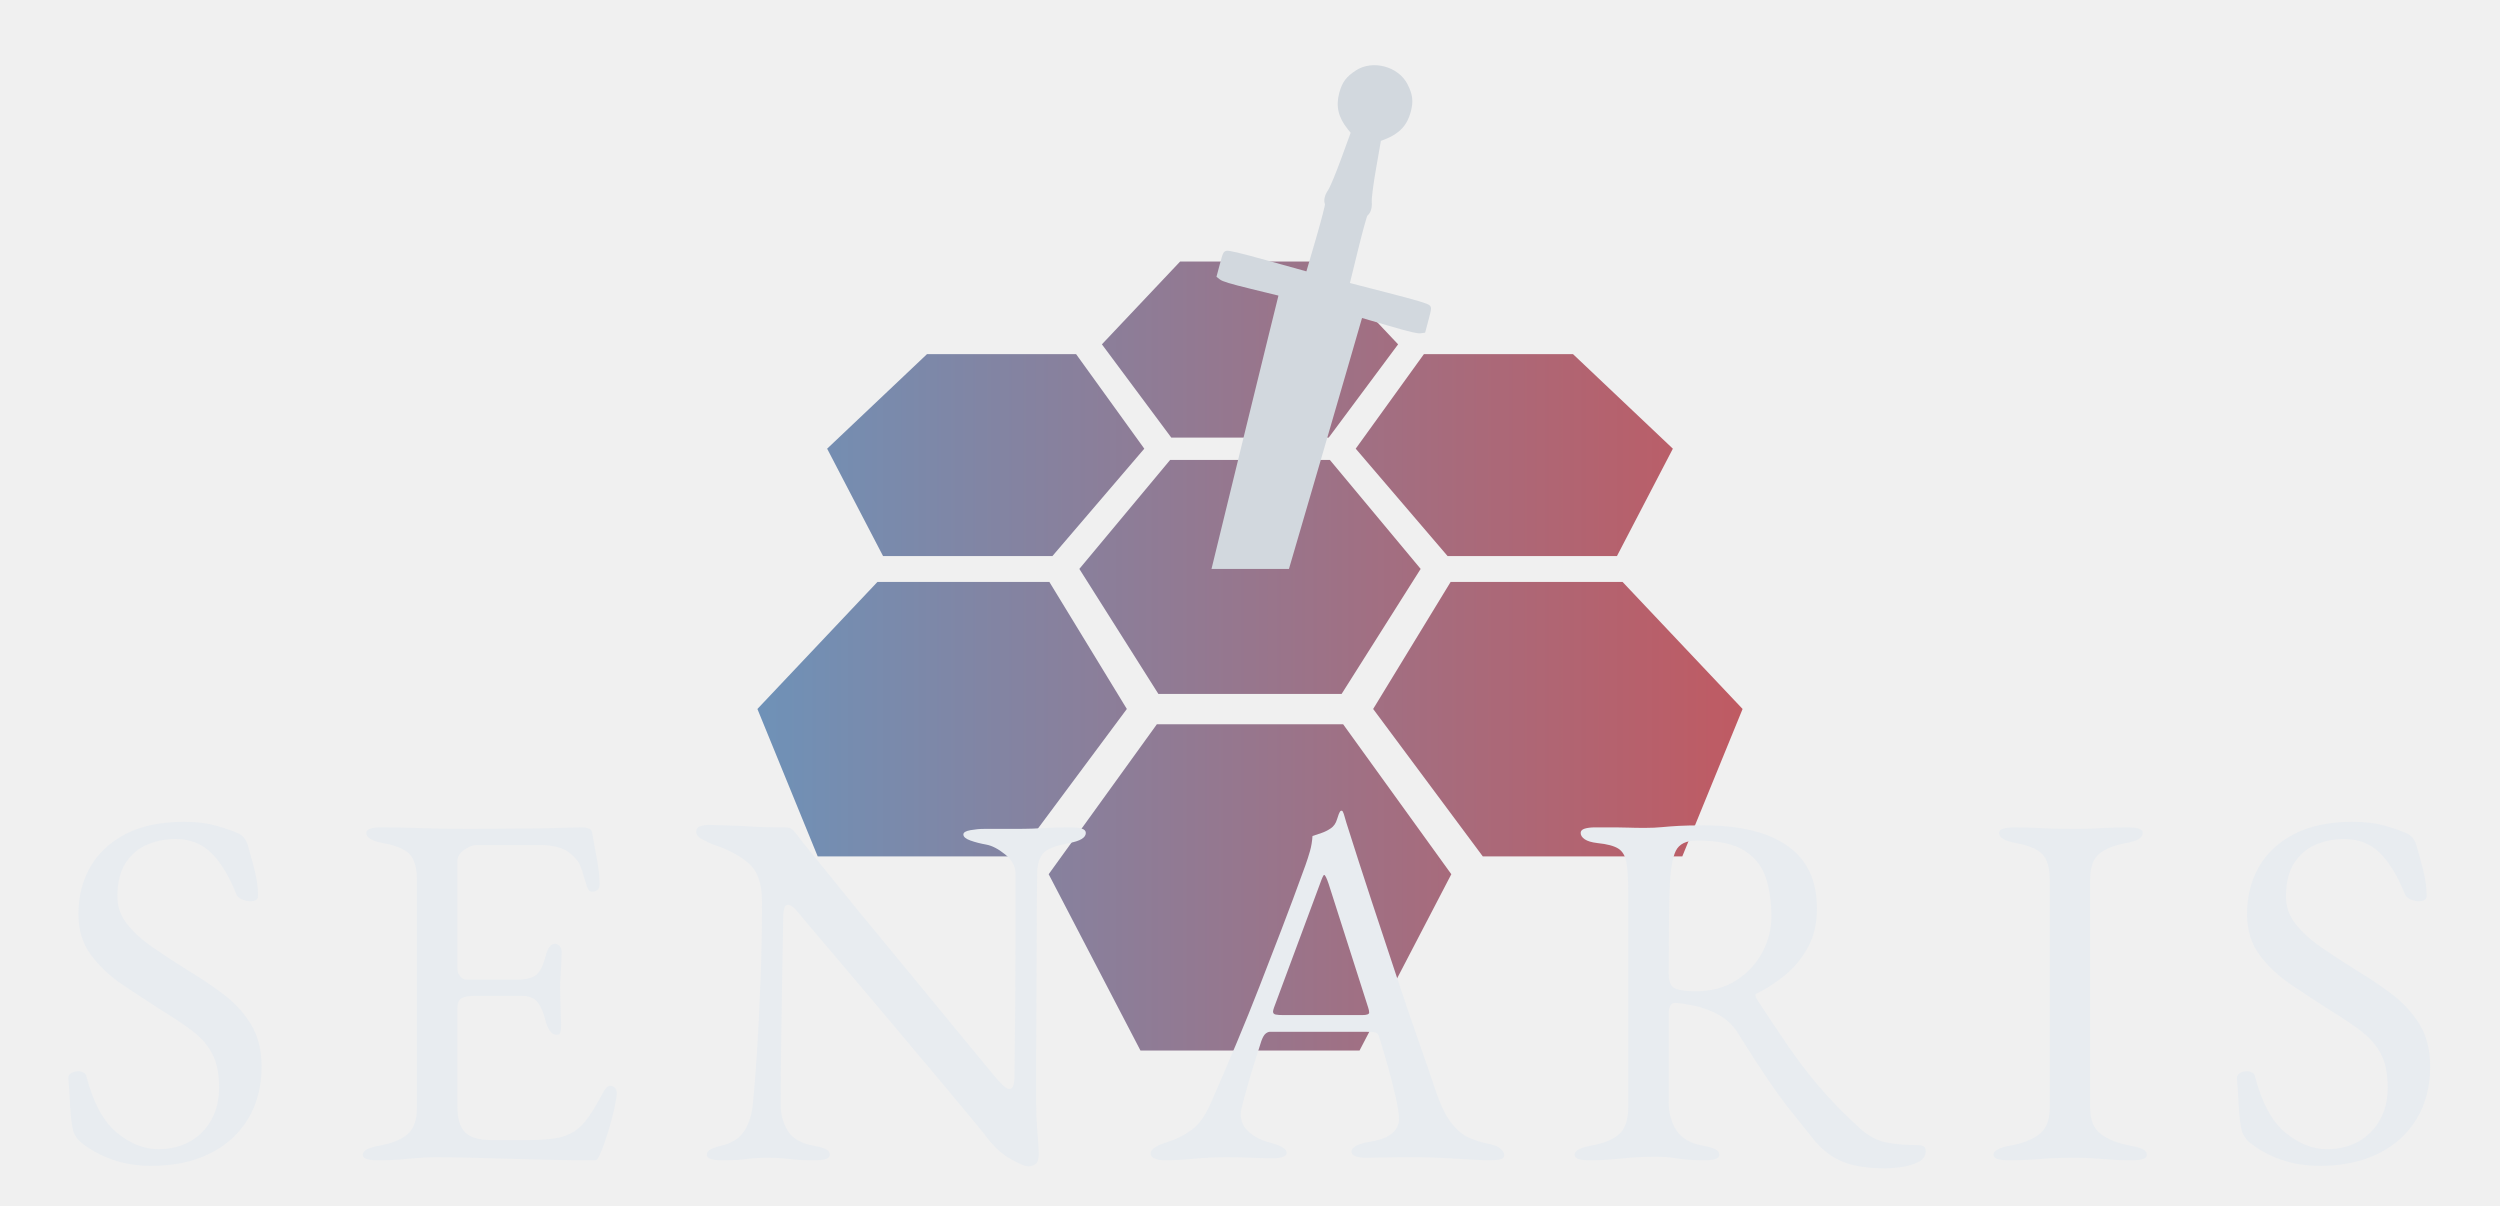
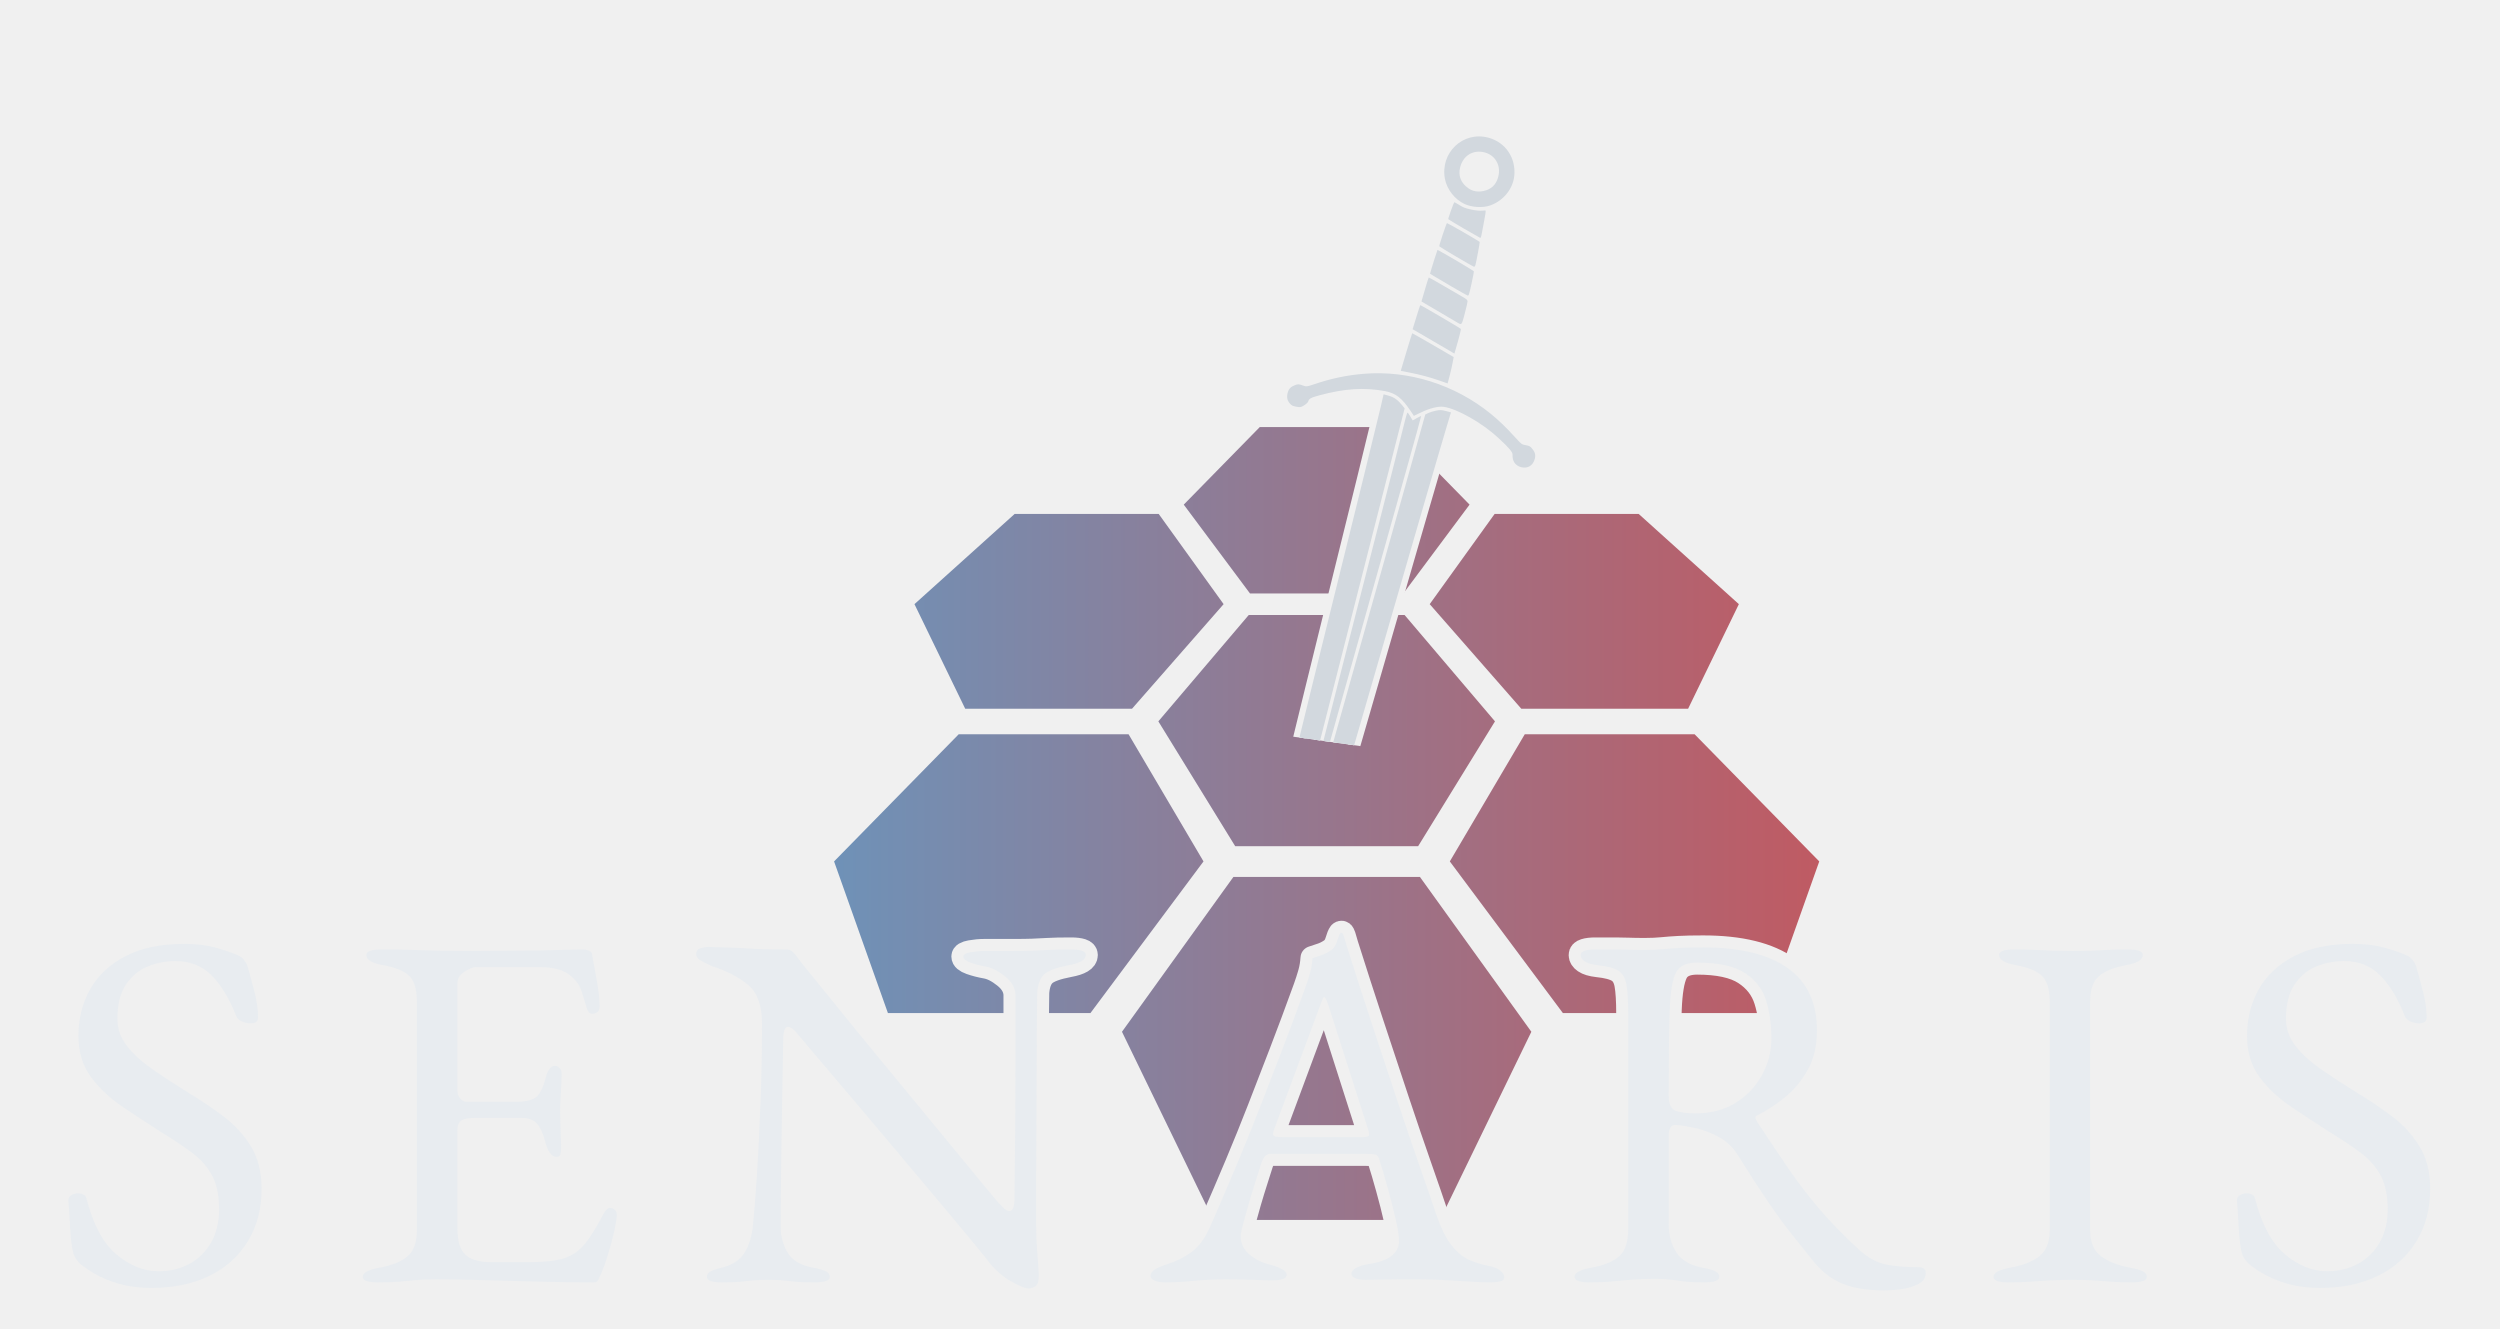
- <svg xmlns="http://www.w3.org/2000/svg" viewBox="-624.0 -284.0 1248.0 602.0" width="1248" height="602">
+ <svg xmlns="http://www.w3.org/2000/svg" viewBox="-624.0 -336.0 1248.0 662.8" width="1248" height="663">
  <clipPath id="ground">
-     <rect x="-624.0" y="-284.0" width="1248.0" height="284.0" />
+     <polygon points="-4000.0,-552.2 4000.0,572.2 4000.0,-4000.0 -4000.0,-4000.0" />
  </clipPath>
  <linearGradient id="sweep" gradientUnits="userSpaceOnUse" x1="-250.0" y1="0" x2="250.0" y2="0">
    <stop offset="0.00" stop-color="#6e92b8" />
    <stop offset="1.00" stop-color="#c05a62" />
  </linearGradient>
-   <g id="tiles">
-     <polygon points="100.50,152.41 54.67,240.44 -54.67,240.44 -100.50,152.41 -46.49,77.55 46.49,77.55" fill="url(#sweep)" />
-     <polygon points="245.90,69.92 215.81,143.50 116.20,143.50 61.48,69.92 100.15,6.51 185.99,6.51" fill="url(#sweep)" />
-     <polygon points="-61.48,69.92 -116.20,143.50 -215.81,143.50 -245.90,69.92 -185.99,6.51 -100.15,6.51" fill="url(#sweep)" />
-     <polygon points="85.19,0.00 45.73,62.42 -45.73,62.42 -85.19,0.00 -39.86,-54.41 39.86,-54.41" fill="url(#sweep)" />
-     <polygon points="211.09,-60.02 183.18,-6.41 98.64,-6.41 52.77,-60.02 86.82,-107.22 161.24,-107.22" fill="url(#sweep)" />
-     <polygon points="-52.77,-60.02 -98.64,-6.41 -183.18,-6.41 -211.09,-60.02 -161.24,-107.22 -86.82,-107.22" fill="url(#sweep)" />
-     <polygon points="73.93,-112.11 39.30,-65.56 -39.30,-65.56 -73.93,-112.11 -34.89,-153.44 34.89,-153.44" fill="url(#sweep)" />
+   <mask id="cut" maskUnits="userSpaceOnUse" x="-624.0" y="-336.0" width="1248.0" height="662.8">
+     <rect x="-624.0" y="-336.0" width="1248.0" height="662.8" fill="#fff" />
+     <g clip-path="url(#ground)">
+       <path d="M 123.31,998.72 C 123.10,998.02 121.75,994.04 120.32,989.89 C 114.62,973.35 108.82,946.13 105.95,922.51 C 104.45,910.17 104.20,902.62 102.35,815.06 C 101.92,794.76 101.25,763.83 100.85,746.35 C 100.46,728.86 99.49,683.79 98.71,646.20 C 97.92,608.61 97.09,570.94 96.86,562.50 C 96.63,554.06 95.95,521.00 95.36,489.04 C 93.54,390.50 91.46,289.68 91.00,277.60 L 90.56,266.08 L 95.54,266.09 C 100.97,266.10 105.30,267.70 110.79,271.74 L 113.76,273.93 L 114.65,346.94 C 115.14,387.10 115.86,444.46 116.25,474.42 C 116.64,504.37 117.44,567.85 118.03,615.50 C 118.62,663.14 119.29,715.11 119.51,730.99 C 121.13,847.69 121.42,861.38 122.54,874.27 C 124.16,892.87 124.38,892.92 126.01,875.00 C 127.41,859.46 128.05,822.40 130.47,616.23 C 131.45,532.40 132.43,453.62 132.64,441.15 C 132.86,428.69 133.38,386.09 133.80,346.49 L 134.57,274.49 L 136.91,272.45 C 138.20,271.33 141.20,269.44 143.57,268.25 C 147.12,266.47 148.81,266.08 152.97,266.08 L 158.05,266.08 L 157.62,280.15 C 157.37,287.89 157.00,302.94 156.79,313.60 C 156.57,324.25 156.07,347.61 155.67,365.50 C 155.28,383.39 154.13,439.64 153.13,490.50 C 151.19,589.19 150.46,624.46 148.76,700.29 C 148.17,726.63 147.18,772.35 146.56,801.90 C 144.57,897.57 144.16,910.31 142.62,922.53 C 139.22,949.64 132.52,979.77 126.26,996.16 C 124.72,1000.19 123.97,1000.85 123.31,998.72 Z M 124.07,820.18 C 123.78,815.55 123.21,781.01 122.80,743.42 C 122.39,705.83 121.73,651.55 121.33,622.81 C 120.58,568.65 119.69,493.41 118.44,379.02 C 118.04,342.43 117.52,304.52 117.27,294.77 C 117.03,285.02 117.09,277.05 117.41,277.05 C 117.74,277.05 119.41,278.43 121.13,280.12 L 124.27,283.20 L 127.54,279.99 C 129.34,278.22 130.95,276.92 131.11,277.09 C 131.26,277.27 131.12,299.78 130.80,327.12 C 130.47,354.46 129.84,407.09 129.41,444.08 C 128.97,481.07 128.30,536.33 127.92,566.89 C 127.54,597.44 126.86,653.53 126.42,691.52 C 125.07,806.93 124.65,829.63 124.07,820.18 Z M 5.04,297.98 C 1.89,295.79 0.48,292.72 0.55,288.21 C 0.61,284.44 2.10,281.98 5.92,279.35 C 8.03,277.90 9.04,277.69 12.54,278.00 C 16.63,278.35 16.78,278.30 23.51,273.82 C 37.86,264.28 51.26,257.49 66.76,251.91 C 107.87,237.12 154.67,239.12 195.54,257.41 C 204.82,261.56 213.53,266.39 224.42,273.40 C 231.95,278.26 232.16,278.34 236.11,278.00 C 239.48,277.70 240.53,277.92 242.62,279.36 C 246.53,282.04 247.97,284.47 248.02,288.48 C 248.10,295.26 243.82,299.71 237.23,299.71 C 231.55,299.71 227.51,296.28 226.27,290.42 C 225.71,287.76 221.65,284.91 208.78,278.11 C 189.88,268.13 162.88,261.08 149.84,262.72 C 144.59,263.37 137.30,267.41 129.93,273.75 L 124.26,278.62 L 119.70,274.63 C 108.50,264.85 101.54,261.95 91.13,262.73 C 70.92,264.26 52.45,270.49 30.87,283.06 C 23.33,287.45 21.93,288.80 21.93,291.65 C 21.93,292.49 20.66,294.55 19.11,296.21 C 16.52,298.98 15.93,299.26 11.98,299.52 C 8.30,299.76 7.29,299.54 5.04,297.98 Z M 101.25,220.99 C 101.55,210.61 101.89,202.00 102.02,201.86 C 102.14,201.72 112.26,204.33 124.49,207.66 L 146.73,213.71 L 147.19,219.61 C 147.45,222.86 147.65,228.74 147.66,232.69 L 147.66,239.86 L 139.80,239.27 C 129.84,238.51 119.59,238.51 109.02,239.26 L 100.73,239.85 L 101.25,220.99 Z M 127.19,204.96 C 116.54,202.03 106.37,199.26 104.60,198.81 L 101.39,197.98 L 101.82,185.91 C 102.05,179.26 102.36,173.71 102.50,173.57 C 102.85,173.22 145.70,184.98 146.40,185.63 C 146.71,185.91 146.88,191.58 146.77,198.22 L 146.56,210.29 L 127.19,204.96 Z M 139.99,180.12 C 137.98,179.55 128.76,177.00 119.52,174.46 L 102.70,169.83 L 102.97,157.83 C 103.11,151.23 103.34,145.72 103.47,145.57 C 103.61,145.43 110.56,147.20 118.93,149.50 C 127.29,151.81 136.66,154.34 139.74,155.14 C 144.19,156.29 145.42,156.90 145.76,158.15 C 145.99,159.02 146.18,164.57 146.19,170.50 C 146.20,182.69 146.64,182.00 139.99,180.12 Z M 127.56,148.44 C 119.12,146.12 110.32,143.67 108.00,143.00 L 103.80,141.77 L 103.80,137.95 C 103.81,135.86 104.02,130.42 104.28,125.88 L 104.76,117.62 L 107.02,118.12 C 113.19,119.47 143.59,127.96 144.04,128.45 C 144.33,128.76 144.78,134.37 145.05,140.90 C 145.52,152.06 145.47,152.77 144.23,152.71 C 143.50,152.68 136.00,150.75 127.56,148.44 Z M 123.71,119.18 C 113.96,116.47 105.78,114.06 105.53,113.81 C 105.04,113.32 106.38,90.75 106.93,90.19 C 107.26,89.87 141.68,99.04 142.24,99.60 C 142.54,99.90 144.00,118.34 144.00,121.89 C 144.01,123.70 143.70,124.25 142.73,124.18 C 142.02,124.13 133.47,121.88 123.71,119.18 Z M 124.12,91.10 C 115.00,88.61 107.35,86.40 107.14,86.18 C 106.75,85.80 108.08,69.31 108.53,68.85 C 108.66,68.73 111.13,69.34 114.03,70.23 C 118.42,71.56 120.48,71.76 126.35,71.46 C 130.61,71.24 134.65,70.59 136.54,69.81 C 138.27,69.11 139.85,68.70 140.05,68.90 C 140.26,69.11 140.73,73.51 141.10,78.68 C 141.48,83.85 141.93,89.81 142.11,91.92 C 142.34,94.59 142.17,95.74 141.58,95.69 C 141.10,95.66 133.25,93.59 124.12,91.10 Z M 118.42,67.91 C 108.29,66.15 98.38,58.65 93.92,49.37 C 82.77,26.14 98.84,0.00 124.27,-0.00 C 141.35,-0.00 155.13,11.91 157.98,29.13 C 160.06,41.74 154.03,55.21 142.88,62.89 C 136.64,67.18 126.35,69.30 118.42,67.91 Z M 132.85,51.15 C 139.82,47.67 143.18,42.22 143.24,34.30 C 143.34,22.46 134.43,13.90 122.92,14.77 C 112.27,15.57 105.26,23.38 105.26,34.44 C 105.26,43.09 109.79,49.30 118.34,52.35 C 122.99,54.02 127.93,53.61 132.85,51.15 Z" transform="translate(0,10.00) rotate(15.000) scale(0.516) translate(-124.270,-604.651)" fill="#000" stroke="#000" stroke-width="12.0" stroke-linejoin="round" />
+     </g>
+     <g transform="translate(-638.27,278.80) scale(0.25258,-0.25258)" fill="#000" stroke="#000" stroke-width="47.5" stroke-linejoin="round">
+       <path d="M204 -16Q162 -16 126.5 -3.5Q91 9 63 32Q59 36 55.5 41.0Q52 46 50 52Q45 72 43.5 104.0Q42 136 40 157Q40 164 46.0 167.5Q52 171 60 171Q65 171 70.0 168.5Q75 166 76 160Q96 83 135.5 50.0Q175 17 218 17Q253 17 280.0 32.0Q307 47 322.5 74.5Q338 102 338 139Q338 180 324.5 205.5Q311 231 286.0 250.0Q261 269 225 291Q186 316 148.0 341.5Q110 367 85.0 400.5Q60 434 60 482Q60 533 83.0 574.0Q106 615 152.5 639.5Q199 664 269 664Q305 664 331.5 656.5Q358 649 374 642Q382 639 387.5 632.0Q393 625 395 617Q401 596 408.0 569.0Q415 542 415 518Q415 507 400 507Q391 507 382.5 511.0Q374 515 372 521Q351 574 323.0 602.0Q295 630 252 630Q222 630 196.0 619.0Q170 608 153.5 583.0Q137 558 137 516Q137 486 156.5 461.5Q176 437 208.0 415.0Q240 393 277 370Q312 349 345.5 324.0Q379 299 400.5 264.5Q422 230 422 180Q422 121 395.0 76.5Q368 32 319.0 8.0Q270 -16 204 -16Z" transform="translate(0.0,0)" />
+       <path d="M66 -5Q53 -5 45.0 -2.5Q37 0 37 6Q37 18 70 24Q108 31 126.0 47.0Q144 63 144 99V549Q144 585 129.5 600.0Q115 615 77 622Q60 625 52.0 630.0Q44 635 44 642Q44 648 52.0 650.5Q60 653 73 653Q111 653 137.5 652.0Q164 651 189.5 650.5Q215 650 250 650Q283 650 319.5 650.5Q356 651 387 651Q421 652 444.5 652.5Q468 653 472 653Q477 653 483.0 651.0Q489 649 490 644Q495 616 500.0 588.5Q505 561 505 541Q505 532 500.5 529.0Q496 526 491 526Q486 526 484.0 528.5Q482 531 480 536Q475 553 470.0 568.5Q465 584 458 591Q444 607 427.0 612.5Q410 618 391 618H260Q252 618 238.0 609.0Q224 600 224 586V374Q224 365 229.5 358.5Q235 352 242 352H341Q370 352 381.0 362.5Q392 373 399 401Q405 423 417 423Q421 423 425.5 419.0Q430 415 430 407Q430 403 429.5 389.0Q429 375 428.0 360.0Q427 345 427 337Q427 327 427.5 310.5Q428 294 428.5 279.0Q429 264 429 260Q429 253 427.5 248.0Q426 243 420 243Q405 243 397 275Q391 298 381.0 309.0Q371 320 351 320H258Q241 320 232.5 315.5Q224 311 224 294V102Q224 64 240.0 49.5Q256 35 290 35H364Q396 35 417.5 38.5Q439 42 455 52Q471 63 483.5 81.0Q496 99 512 129Q515 135 519.0 139.0Q523 143 528 142Q533 141 536.0 137.5Q539 134 539 128Q539 119 534.0 96.5Q529 74 521.5 50.0Q514 26 508 12Q505 5 502.5 0.0Q500 -5 494 -5Q446 -5 405.0 -4.0Q364 -3 327.0 -2.0Q290 -1 254.5 0.0Q219 1 181 1Q159 1 143.0 -0.5Q127 -2 110.0 -3.5Q93 -5 66 -5Z" transform="translate(585.0,0)" />
+       <path d="M668 -17Q659 -17 632.5 -2.0Q606 13 582 46Q578 51 557.5 76.0Q537 101 505.5 138.5Q474 176 437.0 220.0Q400 264 363.0 308.0Q326 352 294.0 389.5Q262 427 240.5 452.5Q219 478 214 484Q207 493 202.0 496.5Q197 500 193 500Q188 500 186.0 492.5Q184 485 184 479Q183 430 182.0 366.0Q181 302 180.0 234.0Q179 166 179 104Q179 77 192.5 54.0Q206 31 243 24Q260 21 268.0 17.0Q276 13 276 6Q276 0 268.0 -2.5Q260 -5 247 -5Q220 -5 206.5 -3.5Q193 -2 182.5 -1.0Q172 0 153 0Q135 0 125.0 -1.0Q115 -2 102.0 -3.5Q89 -5 62 -5Q49 -5 41.0 -2.5Q33 0 33 6Q33 13 41.0 17.0Q49 21 66 25Q95 33 108.0 54.5Q121 76 124 107Q128 145 132.0 207.5Q136 270 139.0 347.5Q142 425 142 507Q142 560 114.5 583.0Q87 606 43 620Q39 622 25.5 628.5Q12 635 12 644Q12 653 21.0 655.5Q30 658 35 658Q64 657 82.0 656.5Q100 656 114.0 655.0Q128 654 145.0 653.5Q162 653 189 653Q198 653 203.0 648.0Q208 643 213 636Q217 630 239.5 602.5Q262 575 295.5 533.5Q329 492 369.0 443.5Q409 395 449.0 346.5Q489 298 523.0 256.5Q557 215 579.5 188.0Q602 161 606 156Q610 152 617.5 144.0Q625 136 631 136Q640 136 641 157Q641 171 641.5 210.5Q642 250 642.5 306.5Q643 363 643.0 429.0Q643 495 643 564Q642 584 622.0 600.0Q602 616 585 619Q568 622 554.0 627.0Q540 632 540 639Q540 645 554.0 647.5Q568 650 581 650Q591 650 600.5 650.0Q610 650 619.5 650.0Q629 650 638 650Q662 650 676.0 650.5Q690 651 706.5 652.0Q723 653 753 653Q766 653 774.0 650.5Q782 648 782 642Q782 628 749 622Q712 615 700.0 604.0Q688 593 686 568Q686 563 685.5 529.0Q685 495 685.0 443.0Q685 391 684.5 331.0Q684 271 684.0 211.5Q684 152 684 105Q684 81 685.5 61.5Q687 42 688.0 28.5Q689 15 689 8Q689 -8 682.5 -12.5Q676 -17 668 -17Z" transform="translate(1269.0,0)" />
+       <path d="M27 -5Q14 -5 6.0 -1.5Q-2 2 -2 8Q-2 15 6.5 20.5Q15 26 31 31Q57 39 79.0 55.0Q101 71 117 108Q145 172 168.5 228.0Q192 284 213.0 338.0Q234 392 256.5 450.5Q279 509 304 578Q309 592 313.0 606.0Q317 620 318 636Q327 639 336.0 642.0Q345 645 354 651Q363 657 366.5 669.0Q370 681 373 685Q374 686 375.5 686.0Q377 686 378 684Q380 680 381.5 674.0Q383 668 385 662Q409 586 435.0 507.0Q461 428 485.5 354.5Q510 281 530.5 222.5Q551 164 563 128Q577 88 593.0 68.0Q609 48 626.5 40.0Q644 32 664 28Q681 25 689.0 18.5Q697 12 697 5Q697 -1 689.0 -3.0Q681 -5 668 -5Q654 -5 630.0 -3.5Q606 -2 579.0 -0.5Q552 1 529 1Q510 1 490.0 1.0Q470 1 453.0 0.5Q436 0 424 0Q411 0 403.0 3.0Q395 6 395 12Q395 19 405.0 24.0Q415 29 428 31Q461 36 475.0 48.0Q489 60 489 76Q489 91 482.5 119.5Q476 148 467.0 180.5Q458 213 450 238Q448 246 442.5 247.5Q437 249 423 249H234Q230 249 225.5 245.5Q221 242 217 231Q214 221 207.0 199.5Q200 178 193.0 154.0Q186 130 181.0 111.0Q176 92 176 87Q176 65 193.0 50.5Q210 36 234 30Q267 21 267 10Q267 4 259.0 1.5Q251 -1 238 -1Q225 -1 200.0 0.0Q175 1 147 1Q114 1 83.0 -2.0Q52 -5 27 -5ZM261 282H416Q430 282 430 287Q430 289 429.5 291.5Q429 294 428 297L350 541Q344 559 341 559Q339 559 333 542L242 297Q240 291 240 289Q240 284 245.5 283.0Q251 282 261 282Z" transform="translate(2181.0,0)" />
+       <path d="M637 -21Q609 -21 584.0 -16.5Q559 -12 538.0 0.0Q517 12 499 33Q475 63 453.0 90.5Q431 118 406.5 154.0Q382 190 347 246Q332 271 304 285Q282 296 260.5 300.5Q239 305 225 306Q217 307 213.5 301.0Q210 295 210 286V110Q210 78 225.0 54.5Q240 31 277 24Q294 21 302.0 17.0Q310 13 310 6Q310 0 302.0 -2.5Q294 -5 281 -5Q254 -5 239.5 -3.0Q225 -1 213.5 0.5Q202 2 183 2Q158 2 138.5 0.5Q119 -1 99.5 -3.0Q80 -5 53 -5Q40 -5 32.0 -2.5Q24 0 24 6Q24 18 57 24Q95 31 112.5 47.0Q130 63 130 100V526Q130 564 126.5 583.5Q123 603 110.5 611.0Q98 619 69 622Q52 624 44.0 629.5Q36 635 36 642Q36 648 44.0 650.5Q52 653 65 653Q92 653 105.5 653.0Q119 653 131.0 652.5Q143 652 163 652Q182 652 197.0 653.5Q212 655 230.5 656.0Q249 657 278 657Q388 657 445.5 616.0Q503 575 503 493Q503 448 485.0 415.5Q467 383 440.0 361.0Q413 339 385 325Q381 324 381.5 320.5Q382 317 385 312Q416 265 444.5 223.0Q473 181 507.0 141.0Q541 101 588 58Q614 35 641.0 30.0Q668 25 703 25Q718 25 718 14Q718 -1 703.0 -8.5Q688 -16 669.0 -18.5Q650 -21 637 -21ZM263 329Q309 329 342.5 350.0Q376 371 394.5 405.0Q413 439 413 477Q413 518 402.5 552.0Q392 586 360.5 606.5Q329 627 266 627Q234 627 224.0 606.5Q214 586 212 534Q211 509 210.5 466.5Q210 424 210 364Q210 339 224.0 334.0Q238 329 263 329Z" transform="translate(2993.0,0)" />
+       <path d="M48 -5Q35 -5 27.0 -2.5Q19 0 19 6Q19 18 52 24Q90 31 110.0 47.0Q130 63 130 98V550Q130 585 115.5 600.0Q101 615 63 622Q30 628 30 642Q30 648 38.0 650.5Q46 653 59 653Q86 653 103.5 652.0Q121 651 137.0 650.5Q153 650 176 650Q198 650 212.0 650.5Q226 651 242.0 652.0Q258 653 285 653Q298 653 306.0 650.5Q314 648 314 642Q314 635 306.0 630.0Q298 625 281 622Q244 615 227.0 600.0Q210 585 210 550V98Q210 63 231.0 47.0Q252 31 289 24Q306 21 314.0 17.0Q322 13 322 6Q322 0 314.0 -2.5Q306 -5 293 -5Q266 -5 248.5 -3.5Q231 -2 215.0 -1.0Q199 0 176 0Q151 0 132.5 -1.0Q114 -2 94.5 -3.5Q75 -5 48 -5Z" transform="translate(3826.0,0)" />
+       <path d="M204 -16Q162 -16 126.5 -3.5Q91 9 63 32Q59 36 55.5 41.0Q52 46 50 52Q45 72 43.5 104.0Q42 136 40 157Q40 164 46.0 167.5Q52 171 60 171Q65 171 70.0 168.5Q75 166 76 160Q96 83 135.5 50.0Q175 17 218 17Q253 17 280.0 32.0Q307 47 322.5 74.5Q338 102 338 139Q338 180 324.5 205.5Q311 231 286.0 250.0Q261 269 225 291Q186 316 148.0 341.5Q110 367 85.0 400.5Q60 434 60 482Q60 533 83.0 574.0Q106 615 152.5 639.5Q199 664 269 664Q305 664 331.5 656.5Q358 649 374 642Q382 639 387.5 632.0Q393 625 395 617Q401 596 408.0 569.0Q415 542 415 518Q415 507 400 507Q391 507 382.5 511.0Q374 515 372 521Q351 574 323.0 602.0Q295 630 252 630Q222 630 196.0 619.0Q170 608 153.5 583.0Q137 558 137 516Q137 486 156.5 461.5Q176 437 208.0 415.0Q240 393 277 370Q312 349 345.5 324.0Q379 299 400.5 264.5Q422 230 422 180Q422 121 395.0 76.5Q368 32 319.0 8.0Q270 -16 204 -16Z" transform="translate(4286.0,0)" />
+     </g>
+   </mask>
+   <g id="emblem" transform="translate(38.27,24.00)">
+     <g id="tiles" mask="url(#cut)">
+       <polygon points="102.18,154.96 56.59,248.90 -56.59,248.90 -102.18,154.96 -46.56,77.67 46.56,77.67" fill="url(#sweep)" />
+       <polygon points="245.90,69.92 219.02,145.63 117.93,145.63 61.48,69.92 98.90,6.43 183.67,6.43" fill="url(#sweep)" />
+       <polygon points="-61.48,69.92 -117.93,145.63 -219.02,145.63 -245.90,69.92 -183.67,6.43 -98.90,6.43" fill="url(#sweep)" />
+       <polygon points="84.02,0.00 45.66,62.32 -45.66,62.32 -84.02,0.00 -38.90,-53.09 38.90,-53.09" fill="url(#sweep)" />
+       <polygon points="205.77,-58.51 180.44,-6.31 97.16,-6.31 51.44,-58.51 83.86,-103.56 155.74,-103.56" fill="url(#sweep)" />
+       <polygon points="-51.44,-58.51 -97.16,-6.31 -180.44,-6.31 -205.77,-58.51 -155.74,-103.56 -83.86,-103.56" fill="url(#sweep)" />
+       <polygon points="71.34,-108.19 38.27,-63.84 -38.27,-63.84 -71.34,-108.19 -33.40,-146.90 33.40,-146.90" fill="url(#sweep)" />
+     </g>
+     <g id="sword" clip-path="url(#ground)">
+       <path d="M 123.31,998.72 C 123.10,998.02 121.75,994.04 120.32,989.89 C 114.62,973.35 108.82,946.13 105.95,922.51 C 104.45,910.17 104.20,902.62 102.35,815.06 C 101.92,794.76 101.25,763.83 100.85,746.35 C 100.46,728.86 99.49,683.79 98.71,646.20 C 97.92,608.61 97.09,570.94 96.86,562.50 C 96.63,554.06 95.95,521.00 95.36,489.04 C 93.54,390.50 91.46,289.68 91.00,277.60 L 90.56,266.08 L 95.54,266.09 C 100.97,266.10 105.30,267.70 110.79,271.74 L 113.76,273.93 L 114.65,346.94 C 115.14,387.10 115.86,444.46 116.25,474.42 C 116.64,504.37 117.44,567.85 118.03,615.50 C 118.62,663.14 119.29,715.11 119.51,730.99 C 121.13,847.69 121.42,861.38 122.54,874.27 C 124.16,892.87 124.38,892.92 126.01,875.00 C 127.41,859.46 128.05,822.40 130.47,616.23 C 131.45,532.40 132.43,453.62 132.64,441.15 C 132.86,428.69 133.38,386.09 133.80,346.49 L 134.57,274.49 L 136.91,272.45 C 138.20,271.33 141.20,269.44 143.57,268.25 C 147.12,266.47 148.81,266.08 152.97,266.08 L 158.05,266.08 L 157.62,280.15 C 157.37,287.89 157.00,302.94 156.79,313.60 C 156.57,324.25 156.07,347.61 155.67,365.50 C 155.28,383.39 154.13,439.64 153.13,490.50 C 151.19,589.19 150.46,624.46 148.76,700.29 C 148.17,726.63 147.18,772.35 146.56,801.90 C 144.57,897.57 144.16,910.31 142.62,922.53 C 139.22,949.64 132.52,979.77 126.26,996.16 C 124.72,1000.19 123.97,1000.85 123.31,998.72 Z M 124.07,820.18 C 123.78,815.55 123.21,781.01 122.80,743.42 C 122.39,705.83 121.73,651.55 121.33,622.81 C 120.58,568.65 119.69,493.41 118.44,379.02 C 118.04,342.43 117.52,304.52 117.27,294.77 C 117.03,285.02 117.09,277.05 117.41,277.05 C 117.74,277.05 119.41,278.43 121.13,280.12 L 124.27,283.20 L 127.54,279.99 C 129.34,278.22 130.95,276.92 131.11,277.09 C 131.26,277.27 131.12,299.78 130.80,327.12 C 130.47,354.46 129.84,407.09 129.41,444.08 C 128.97,481.07 128.30,536.33 127.92,566.89 C 127.54,597.44 126.86,653.53 126.42,691.52 C 125.07,806.93 124.65,829.63 124.07,820.18 Z M 5.04,297.98 C 1.89,295.79 0.48,292.72 0.55,288.21 C 0.61,284.44 2.10,281.98 5.92,279.35 C 8.03,277.90 9.04,277.69 12.54,278.00 C 16.63,278.35 16.78,278.30 23.51,273.82 C 37.86,264.28 51.26,257.49 66.76,251.91 C 107.87,237.12 154.67,239.12 195.54,257.41 C 204.82,261.56 213.53,266.39 224.42,273.40 C 231.95,278.26 232.16,278.34 236.11,278.00 C 239.48,277.70 240.53,277.92 242.62,279.36 C 246.53,282.04 247.97,284.47 248.02,288.48 C 248.10,295.26 243.82,299.71 237.23,299.71 C 231.55,299.71 227.51,296.28 226.27,290.42 C 225.71,287.76 221.65,284.91 208.78,278.11 C 189.88,268.13 162.88,261.08 149.84,262.72 C 144.59,263.37 137.30,267.41 129.93,273.75 L 124.26,278.62 L 119.70,274.63 C 108.50,264.85 101.54,261.95 91.13,262.73 C 70.92,264.26 52.45,270.49 30.87,283.06 C 23.33,287.45 21.93,288.80 21.93,291.65 C 21.93,292.49 20.66,294.55 19.11,296.21 C 16.52,298.98 15.93,299.26 11.98,299.52 C 8.30,299.76 7.29,299.54 5.04,297.98 Z M 101.25,220.99 C 101.55,210.61 101.89,202.00 102.02,201.86 C 102.14,201.72 112.26,204.33 124.49,207.66 L 146.73,213.71 L 147.19,219.61 C 147.45,222.86 147.65,228.74 147.66,232.69 L 147.66,239.86 L 139.80,239.27 C 129.84,238.51 119.59,238.51 109.02,239.26 L 100.73,239.85 L 101.25,220.99 Z M 127.19,204.96 C 116.54,202.03 106.37,199.26 104.60,198.81 L 101.39,197.98 L 101.82,185.91 C 102.05,179.26 102.36,173.71 102.50,173.57 C 102.85,173.22 145.70,184.98 146.40,185.63 C 146.71,185.91 146.88,191.58 146.77,198.22 L 146.56,210.29 L 127.19,204.96 Z M 139.99,180.12 C 137.98,179.55 128.76,177.00 119.52,174.46 L 102.70,169.83 L 102.97,157.83 C 103.11,151.23 103.34,145.72 103.47,145.57 C 103.61,145.43 110.56,147.20 118.93,149.50 C 127.29,151.81 136.66,154.34 139.74,155.14 C 144.19,156.29 145.42,156.90 145.76,158.15 C 145.99,159.02 146.18,164.57 146.19,170.50 C 146.20,182.69 146.64,182.00 139.99,180.12 Z M 127.56,148.44 C 119.12,146.12 110.32,143.67 108.00,143.00 L 103.80,141.77 L 103.80,137.95 C 103.81,135.86 104.02,130.42 104.28,125.88 L 104.76,117.62 L 107.02,118.12 C 113.19,119.47 143.59,127.96 144.04,128.45 C 144.33,128.76 144.78,134.37 145.05,140.90 C 145.52,152.06 145.47,152.77 144.23,152.71 C 143.50,152.68 136.00,150.75 127.56,148.44 Z M 123.71,119.18 C 113.96,116.47 105.78,114.06 105.53,113.81 C 105.04,113.32 106.38,90.75 106.93,90.19 C 107.26,89.87 141.68,99.04 142.24,99.60 C 142.54,99.90 144.00,118.34 144.00,121.89 C 144.01,123.70 143.70,124.25 142.73,124.18 C 142.02,124.13 133.47,121.88 123.71,119.18 Z M 124.12,91.10 C 115.00,88.61 107.35,86.40 107.14,86.18 C 106.75,85.80 108.08,69.31 108.53,68.85 C 108.66,68.73 111.13,69.34 114.03,70.23 C 118.42,71.56 120.48,71.76 126.35,71.46 C 130.61,71.24 134.65,70.59 136.54,69.81 C 138.27,69.11 139.85,68.70 140.05,68.90 C 140.26,69.11 140.73,73.51 141.10,78.68 C 141.48,83.85 141.93,89.81 142.11,91.92 C 142.34,94.59 142.17,95.74 141.58,95.69 C 141.10,95.66 133.25,93.59 124.12,91.10 Z M 118.42,67.91 C 108.29,66.15 98.38,58.65 93.92,49.37 C 82.77,26.14 98.84,0.00 124.27,-0.00 C 141.35,-0.00 155.13,11.91 157.98,29.13 C 160.06,41.74 154.03,55.21 142.88,62.89 C 136.64,67.18 126.35,69.30 118.42,67.91 Z M 132.85,51.15 C 139.82,47.67 143.18,42.22 143.24,34.30 C 143.34,22.46 134.43,13.90 122.92,14.77 C 112.27,15.57 105.26,23.38 105.26,34.44 C 105.26,43.09 109.79,49.30 118.34,52.35 C 122.99,54.02 127.93,53.61 132.85,51.15 Z" transform="translate(0,10.00) rotate(15.000) scale(0.516) translate(-124.270,-604.651)" fill="#d2d8de" />
+     </g>
  </g>
-   <g id="sword" clip-path="url(#ground)">
-     <path d="M 116.21,992.14 C 105.20,978.20 94.34,952.74 90.75,932.46 C 89.36,924.59 87.76,872.46 85.35,756.80 C 84.89,734.78 83.52,673.26 82.30,620.09 C 79.27,487.28 77.31,398.08 76.14,339.30 L 75.15,289.62 L 42.24,290.35 C 17.28,290.90 8.21,290.61 4.67,289.12 L 0.00,287.15 L -0.00,272.03 C -0.00,257.90 0.22,256.78 3.40,255.04 C 5.93,253.66 18.59,253.29 53.02,253.61 L 99.23,254.04 L 100.09,214.25 C 100.56,192.37 100.42,173.79 99.77,172.96 C 97.06,169.46 96.77,162.95 99.04,156.78 C 100.41,153.05 102.65,136.53 104.32,117.82 L 107.21,85.35 L 103.08,82.33 C 88.68,71.80 82.38,60.05 82.44,43.81 C 82.49,31.05 85.41,23.76 94.49,13.71 C 109.94,-3.40 140.81,-3.40 156.27,13.71 C 165.35,23.76 168.27,31.05 168.31,43.81 C 168.37,60.05 162.08,71.80 147.68,82.33 L 143.54,85.35 L 146.44,117.82 C 148.10,136.53 150.34,153.05 151.72,156.78 C 153.99,162.95 153.69,169.46 150.98,172.96 C 150.34,173.79 150.20,192.37 150.67,214.25 L 151.52,254.04 L 197.74,253.61 C 232.17,253.29 244.82,253.66 247.36,255.04 C 250.53,256.78 250.76,257.90 250.76,272.03 L 250.76,287.15 L 246.09,289.12 C 242.54,290.61 233.48,290.90 208.51,290.35 L 175.61,289.62 L 174.62,339.30 C 173.45,398.08 171.49,487.28 168.45,620.09 C 167.24,673.26 165.87,734.78 165.41,756.80 C 163.00,872.46 161.39,924.59 160.00,932.46 C 155.15,959.92 134.61,1000.00 125.38,1000.00 C 123.62,1000.00 119.91,996.81 116.21,992.14 Z" transform="rotate(15.000) scale(0.43) translate(-125.380,-604.651)" fill="#d2d8de" />
-   </g>
-   <g id="wordmark" transform="translate(-600.00,293.96) scale(0.25258,-0.25258)" fill="#e8ecf0">
+   <g id="wordmark" transform="translate(-600.00,302.80) scale(0.25258,-0.25258)" fill="#e8ecf0">
    <path d="M204 -16Q162 -16 126.5 -3.5Q91 9 63 32Q59 36 55.5 41.0Q52 46 50 52Q45 72 43.5 104.0Q42 136 40 157Q40 164 46.0 167.5Q52 171 60 171Q65 171 70.0 168.5Q75 166 76 160Q96 83 135.5 50.0Q175 17 218 17Q253 17 280.0 32.0Q307 47 322.5 74.5Q338 102 338 139Q338 180 324.5 205.5Q311 231 286.0 250.0Q261 269 225 291Q186 316 148.0 341.5Q110 367 85.0 400.5Q60 434 60 482Q60 533 83.0 574.0Q106 615 152.5 639.5Q199 664 269 664Q305 664 331.5 656.5Q358 649 374 642Q382 639 387.5 632.0Q393 625 395 617Q401 596 408.0 569.0Q415 542 415 518Q415 507 400 507Q391 507 382.5 511.0Q374 515 372 521Q351 574 323.0 602.0Q295 630 252 630Q222 630 196.0 619.0Q170 608 153.5 583.0Q137 558 137 516Q137 486 156.5 461.5Q176 437 208.0 415.0Q240 393 277 370Q312 349 345.5 324.0Q379 299 400.5 264.5Q422 230 422 180Q422 121 395.0 76.5Q368 32 319.0 8.0Q270 -16 204 -16Z" transform="translate(0.0,0)" />
    <path d="M66 -5Q53 -5 45.0 -2.5Q37 0 37 6Q37 18 70 24Q108 31 126.0 47.0Q144 63 144 99V549Q144 585 129.5 600.0Q115 615 77 622Q60 625 52.0 630.0Q44 635 44 642Q44 648 52.0 650.5Q60 653 73 653Q111 653 137.5 652.0Q164 651 189.5 650.5Q215 650 250 650Q283 650 319.5 650.5Q356 651 387 651Q421 652 444.5 652.5Q468 653 472 653Q477 653 483.0 651.0Q489 649 490 644Q495 616 500.0 588.5Q505 561 505 541Q505 532 500.5 529.0Q496 526 491 526Q486 526 484.0 528.5Q482 531 480 536Q475 553 470.0 568.5Q465 584 458 591Q444 607 427.0 612.5Q410 618 391 618H260Q252 618 238.0 609.0Q224 600 224 586V374Q224 365 229.5 358.5Q235 352 242 352H341Q370 352 381.0 362.5Q392 373 399 401Q405 423 417 423Q421 423 425.5 419.0Q430 415 430 407Q430 403 429.5 389.0Q429 375 428.0 360.0Q427 345 427 337Q427 327 427.5 310.5Q428 294 428.5 279.0Q429 264 429 260Q429 253 427.5 248.0Q426 243 420 243Q405 243 397 275Q391 298 381.0 309.0Q371 320 351 320H258Q241 320 232.5 315.5Q224 311 224 294V102Q224 64 240.0 49.5Q256 35 290 35H364Q396 35 417.5 38.5Q439 42 455 52Q471 63 483.5 81.0Q496 99 512 129Q515 135 519.0 139.0Q523 143 528 142Q533 141 536.0 137.5Q539 134 539 128Q539 119 534.0 96.5Q529 74 521.5 50.0Q514 26 508 12Q505 5 502.5 0.0Q500 -5 494 -5Q446 -5 405.0 -4.0Q364 -3 327.0 -2.0Q290 -1 254.5 0.0Q219 1 181 1Q159 1 143.0 -0.5Q127 -2 110.0 -3.5Q93 -5 66 -5Z" transform="translate(585.0,0)" />
    <path d="M668 -17Q659 -17 632.5 -2.0Q606 13 582 46Q578 51 557.5 76.0Q537 101 505.5 138.5Q474 176 437.0 220.0Q400 264 363.0 308.0Q326 352 294.0 389.5Q262 427 240.5 452.5Q219 478 214 484Q207 493 202.0 496.5Q197 500 193 500Q188 500 186.0 492.5Q184 485 184 479Q183 430 182.0 366.0Q181 302 180.0 234.0Q179 166 179 104Q179 77 192.5 54.0Q206 31 243 24Q260 21 268.0 17.0Q276 13 276 6Q276 0 268.0 -2.5Q260 -5 247 -5Q220 -5 206.5 -3.5Q193 -2 182.5 -1.0Q172 0 153 0Q135 0 125.0 -1.0Q115 -2 102.0 -3.5Q89 -5 62 -5Q49 -5 41.0 -2.5Q33 0 33 6Q33 13 41.0 17.0Q49 21 66 25Q95 33 108.0 54.5Q121 76 124 107Q128 145 132.0 207.5Q136 270 139.0 347.5Q142 425 142 507Q142 560 114.5 583.0Q87 606 43 620Q39 622 25.5 628.5Q12 635 12 644Q12 653 21.0 655.5Q30 658 35 658Q64 657 82.0 656.5Q100 656 114.0 655.0Q128 654 145.0 653.5Q162 653 189 653Q198 653 203.0 648.0Q208 643 213 636Q217 630 239.5 602.5Q262 575 295.5 533.5Q329 492 369.0 443.5Q409 395 449.0 346.5Q489 298 523.0 256.5Q557 215 579.5 188.0Q602 161 606 156Q610 152 617.5 144.0Q625 136 631 136Q640 136 641 157Q641 171 641.5 210.5Q642 250 642.5 306.5Q643 363 643.0 429.0Q643 495 643 564Q642 584 622.0 600.0Q602 616 585 619Q568 622 554.0 627.0Q540 632 540 639Q540 645 554.0 647.5Q568 650 581 650Q591 650 600.5 650.0Q610 650 619.5 650.0Q629 650 638 650Q662 650 676.0 650.5Q690 651 706.5 652.0Q723 653 753 653Q766 653 774.0 650.5Q782 648 782 642Q782 628 749 622Q712 615 700.0 604.0Q688 593 686 568Q686 563 685.5 529.0Q685 495 685.0 443.0Q685 391 684.5 331.0Q684 271 684.0 211.5Q684 152 684 105Q684 81 685.5 61.5Q687 42 688.0 28.5Q689 15 689 8Q689 -8 682.5 -12.5Q676 -17 668 -17Z" transform="translate(1269.0,0)" />
    <path d="M27 -5Q14 -5 6.0 -1.5Q-2 2 -2 8Q-2 15 6.5 20.5Q15 26 31 31Q57 39 79.0 55.0Q101 71 117 108Q145 172 168.5 228.0Q192 284 213.0 338.0Q234 392 256.5 450.5Q279 509 304 578Q309 592 313.0 606.0Q317 620 318 636Q327 639 336.0 642.0Q345 645 354 651Q363 657 366.5 669.0Q370 681 373 685Q374 686 375.5 686.0Q377 686 378 684Q380 680 381.5 674.0Q383 668 385 662Q409 586 435.0 507.0Q461 428 485.5 354.5Q510 281 530.5 222.5Q551 164 563 128Q577 88 593.0 68.0Q609 48 626.5 40.0Q644 32 664 28Q681 25 689.0 18.5Q697 12 697 5Q697 -1 689.0 -3.0Q681 -5 668 -5Q654 -5 630.0 -3.5Q606 -2 579.0 -0.5Q552 1 529 1Q510 1 490.0 1.0Q470 1 453.0 0.5Q436 0 424 0Q411 0 403.0 3.0Q395 6 395 12Q395 19 405.0 24.0Q415 29 428 31Q461 36 475.0 48.0Q489 60 489 76Q489 91 482.5 119.5Q476 148 467.0 180.5Q458 213 450 238Q448 246 442.5 247.5Q437 249 423 249H234Q230 249 225.5 245.5Q221 242 217 231Q214 221 207.0 199.5Q200 178 193.0 154.0Q186 130 181.0 111.0Q176 92 176 87Q176 65 193.0 50.5Q210 36 234 30Q267 21 267 10Q267 4 259.0 1.5Q251 -1 238 -1Q225 -1 200.0 0.0Q175 1 147 1Q114 1 83.0 -2.0Q52 -5 27 -5ZM261 282H416Q430 282 430 287Q430 289 429.5 291.5Q429 294 428 297L350 541Q344 559 341 559Q339 559 333 542L242 297Q240 291 240 289Q240 284 245.5 283.0Q251 282 261 282Z" transform="translate(2181.0,0)" />
    <path d="M637 -21Q609 -21 584.0 -16.5Q559 -12 538.0 0.0Q517 12 499 33Q475 63 453.0 90.5Q431 118 406.5 154.0Q382 190 347 246Q332 271 304 285Q282 296 260.5 300.5Q239 305 225 306Q217 307 213.5 301.0Q210 295 210 286V110Q210 78 225.0 54.5Q240 31 277 24Q294 21 302.0 17.0Q310 13 310 6Q310 0 302.0 -2.5Q294 -5 281 -5Q254 -5 239.5 -3.0Q225 -1 213.5 0.5Q202 2 183 2Q158 2 138.5 0.5Q119 -1 99.5 -3.0Q80 -5 53 -5Q40 -5 32.0 -2.5Q24 0 24 6Q24 18 57 24Q95 31 112.5 47.0Q130 63 130 100V526Q130 564 126.5 583.5Q123 603 110.5 611.0Q98 619 69 622Q52 624 44.0 629.5Q36 635 36 642Q36 648 44.0 650.5Q52 653 65 653Q92 653 105.5 653.0Q119 653 131.0 652.5Q143 652 163 652Q182 652 197.0 653.5Q212 655 230.5 656.0Q249 657 278 657Q388 657 445.5 616.0Q503 575 503 493Q503 448 485.0 415.5Q467 383 440.0 361.0Q413 339 385 325Q381 324 381.5 320.5Q382 317 385 312Q416 265 444.5 223.0Q473 181 507.0 141.0Q541 101 588 58Q614 35 641.0 30.0Q668 25 703 25Q718 25 718 14Q718 -1 703.0 -8.5Q688 -16 669.0 -18.5Q650 -21 637 -21ZM263 329Q309 329 342.5 350.0Q376 371 394.5 405.0Q413 439 413 477Q413 518 402.5 552.0Q392 586 360.5 606.5Q329 627 266 627Q234 627 224.0 606.5Q214 586 212 534Q211 509 210.5 466.5Q210 424 210 364Q210 339 224.0 334.0Q238 329 263 329Z" transform="translate(2993.0,0)" />
    <path d="M48 -5Q35 -5 27.0 -2.5Q19 0 19 6Q19 18 52 24Q90 31 110.0 47.0Q130 63 130 98V550Q130 585 115.5 600.0Q101 615 63 622Q30 628 30 642Q30 648 38.0 650.5Q46 653 59 653Q86 653 103.5 652.0Q121 651 137.0 650.5Q153 650 176 650Q198 650 212.0 650.5Q226 651 242.0 652.0Q258 653 285 653Q298 653 306.0 650.5Q314 648 314 642Q314 635 306.0 630.0Q298 625 281 622Q244 615 227.0 600.0Q210 585 210 550V98Q210 63 231.0 47.0Q252 31 289 24Q306 21 314.0 17.0Q322 13 322 6Q322 0 314.0 -2.5Q306 -5 293 -5Q266 -5 248.5 -3.5Q231 -2 215.0 -1.0Q199 0 176 0Q151 0 132.5 -1.0Q114 -2 94.5 -3.5Q75 -5 48 -5Z" transform="translate(3826.0,0)" />
    <path d="M204 -16Q162 -16 126.5 -3.5Q91 9 63 32Q59 36 55.5 41.0Q52 46 50 52Q45 72 43.5 104.0Q42 136 40 157Q40 164 46.0 167.5Q52 171 60 171Q65 171 70.0 168.5Q75 166 76 160Q96 83 135.5 50.0Q175 17 218 17Q253 17 280.0 32.0Q307 47 322.5 74.5Q338 102 338 139Q338 180 324.5 205.5Q311 231 286.0 250.0Q261 269 225 291Q186 316 148.0 341.5Q110 367 85.0 400.5Q60 434 60 482Q60 533 83.0 574.0Q106 615 152.5 639.5Q199 664 269 664Q305 664 331.5 656.5Q358 649 374 642Q382 639 387.5 632.0Q393 625 395 617Q401 596 408.0 569.0Q415 542 415 518Q415 507 400 507Q391 507 382.5 511.0Q374 515 372 521Q351 574 323.0 602.0Q295 630 252 630Q222 630 196.0 619.0Q170 608 153.5 583.0Q137 558 137 516Q137 486 156.5 461.5Q176 437 208.0 415.0Q240 393 277 370Q312 349 345.5 324.0Q379 299 400.5 264.5Q422 230 422 180Q422 121 395.0 76.5Q368 32 319.0 8.0Q270 -16 204 -16Z" transform="translate(4286.0,0)" />
  </g>
</svg>
